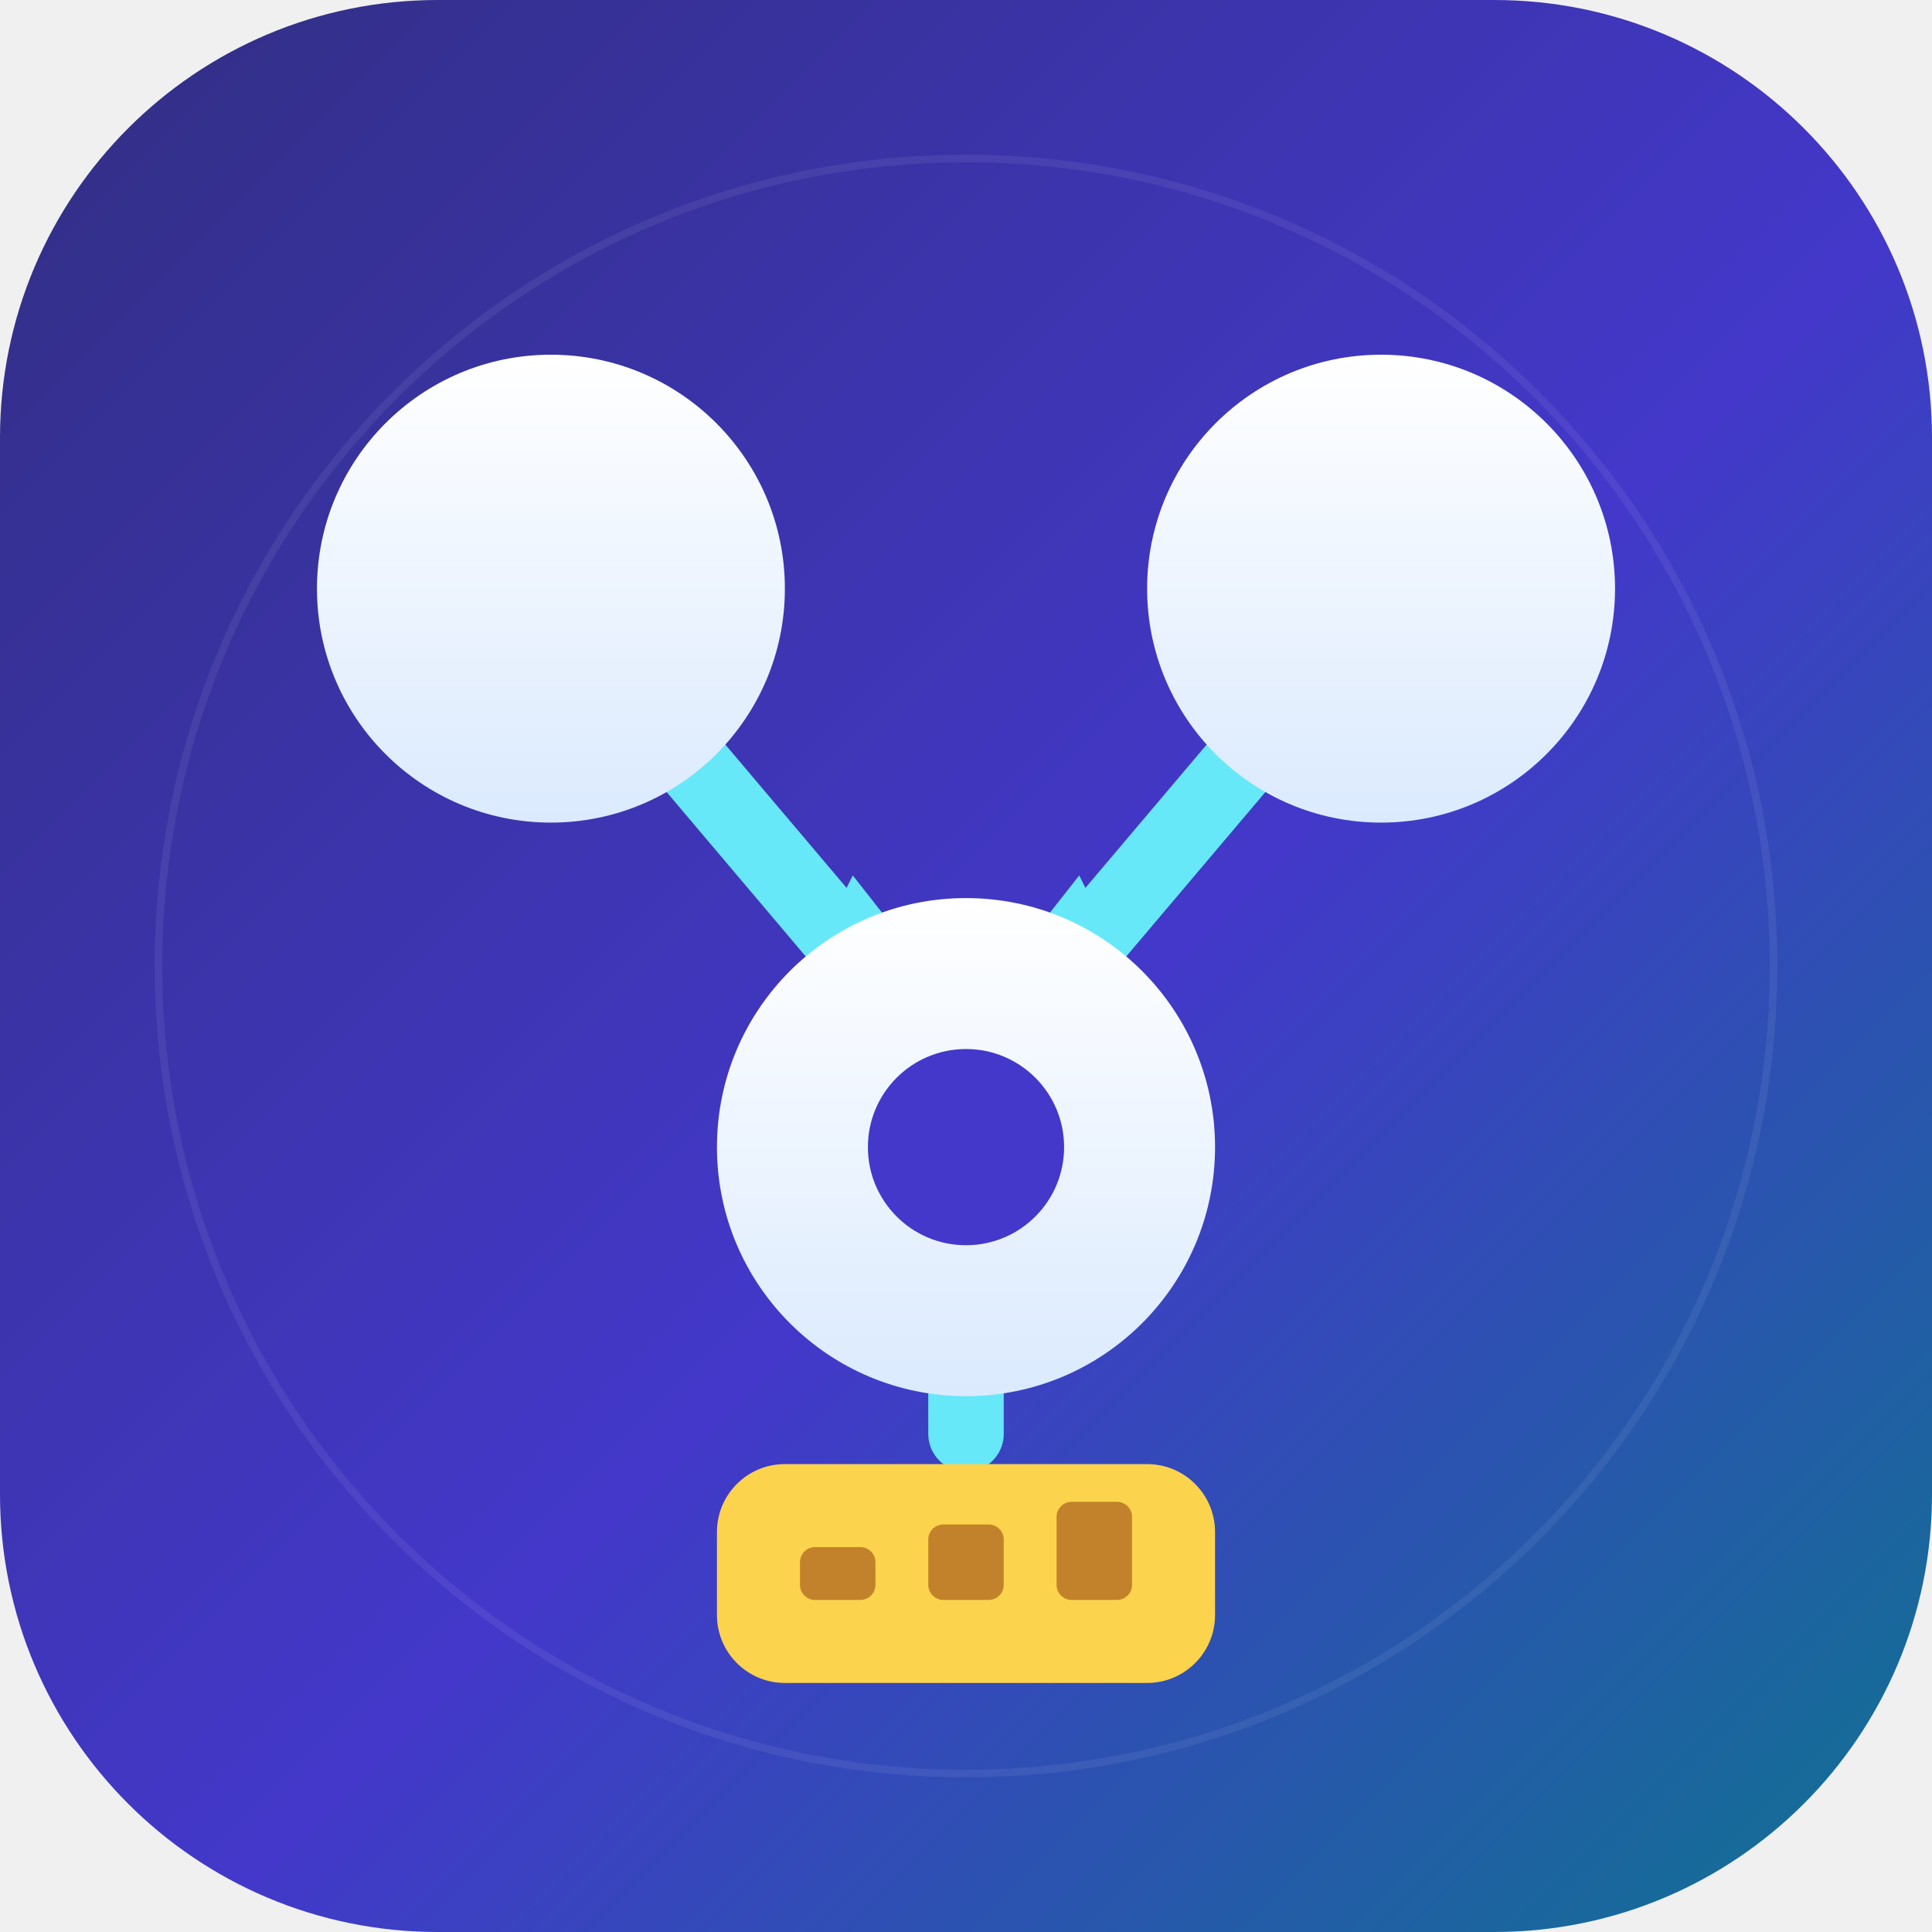
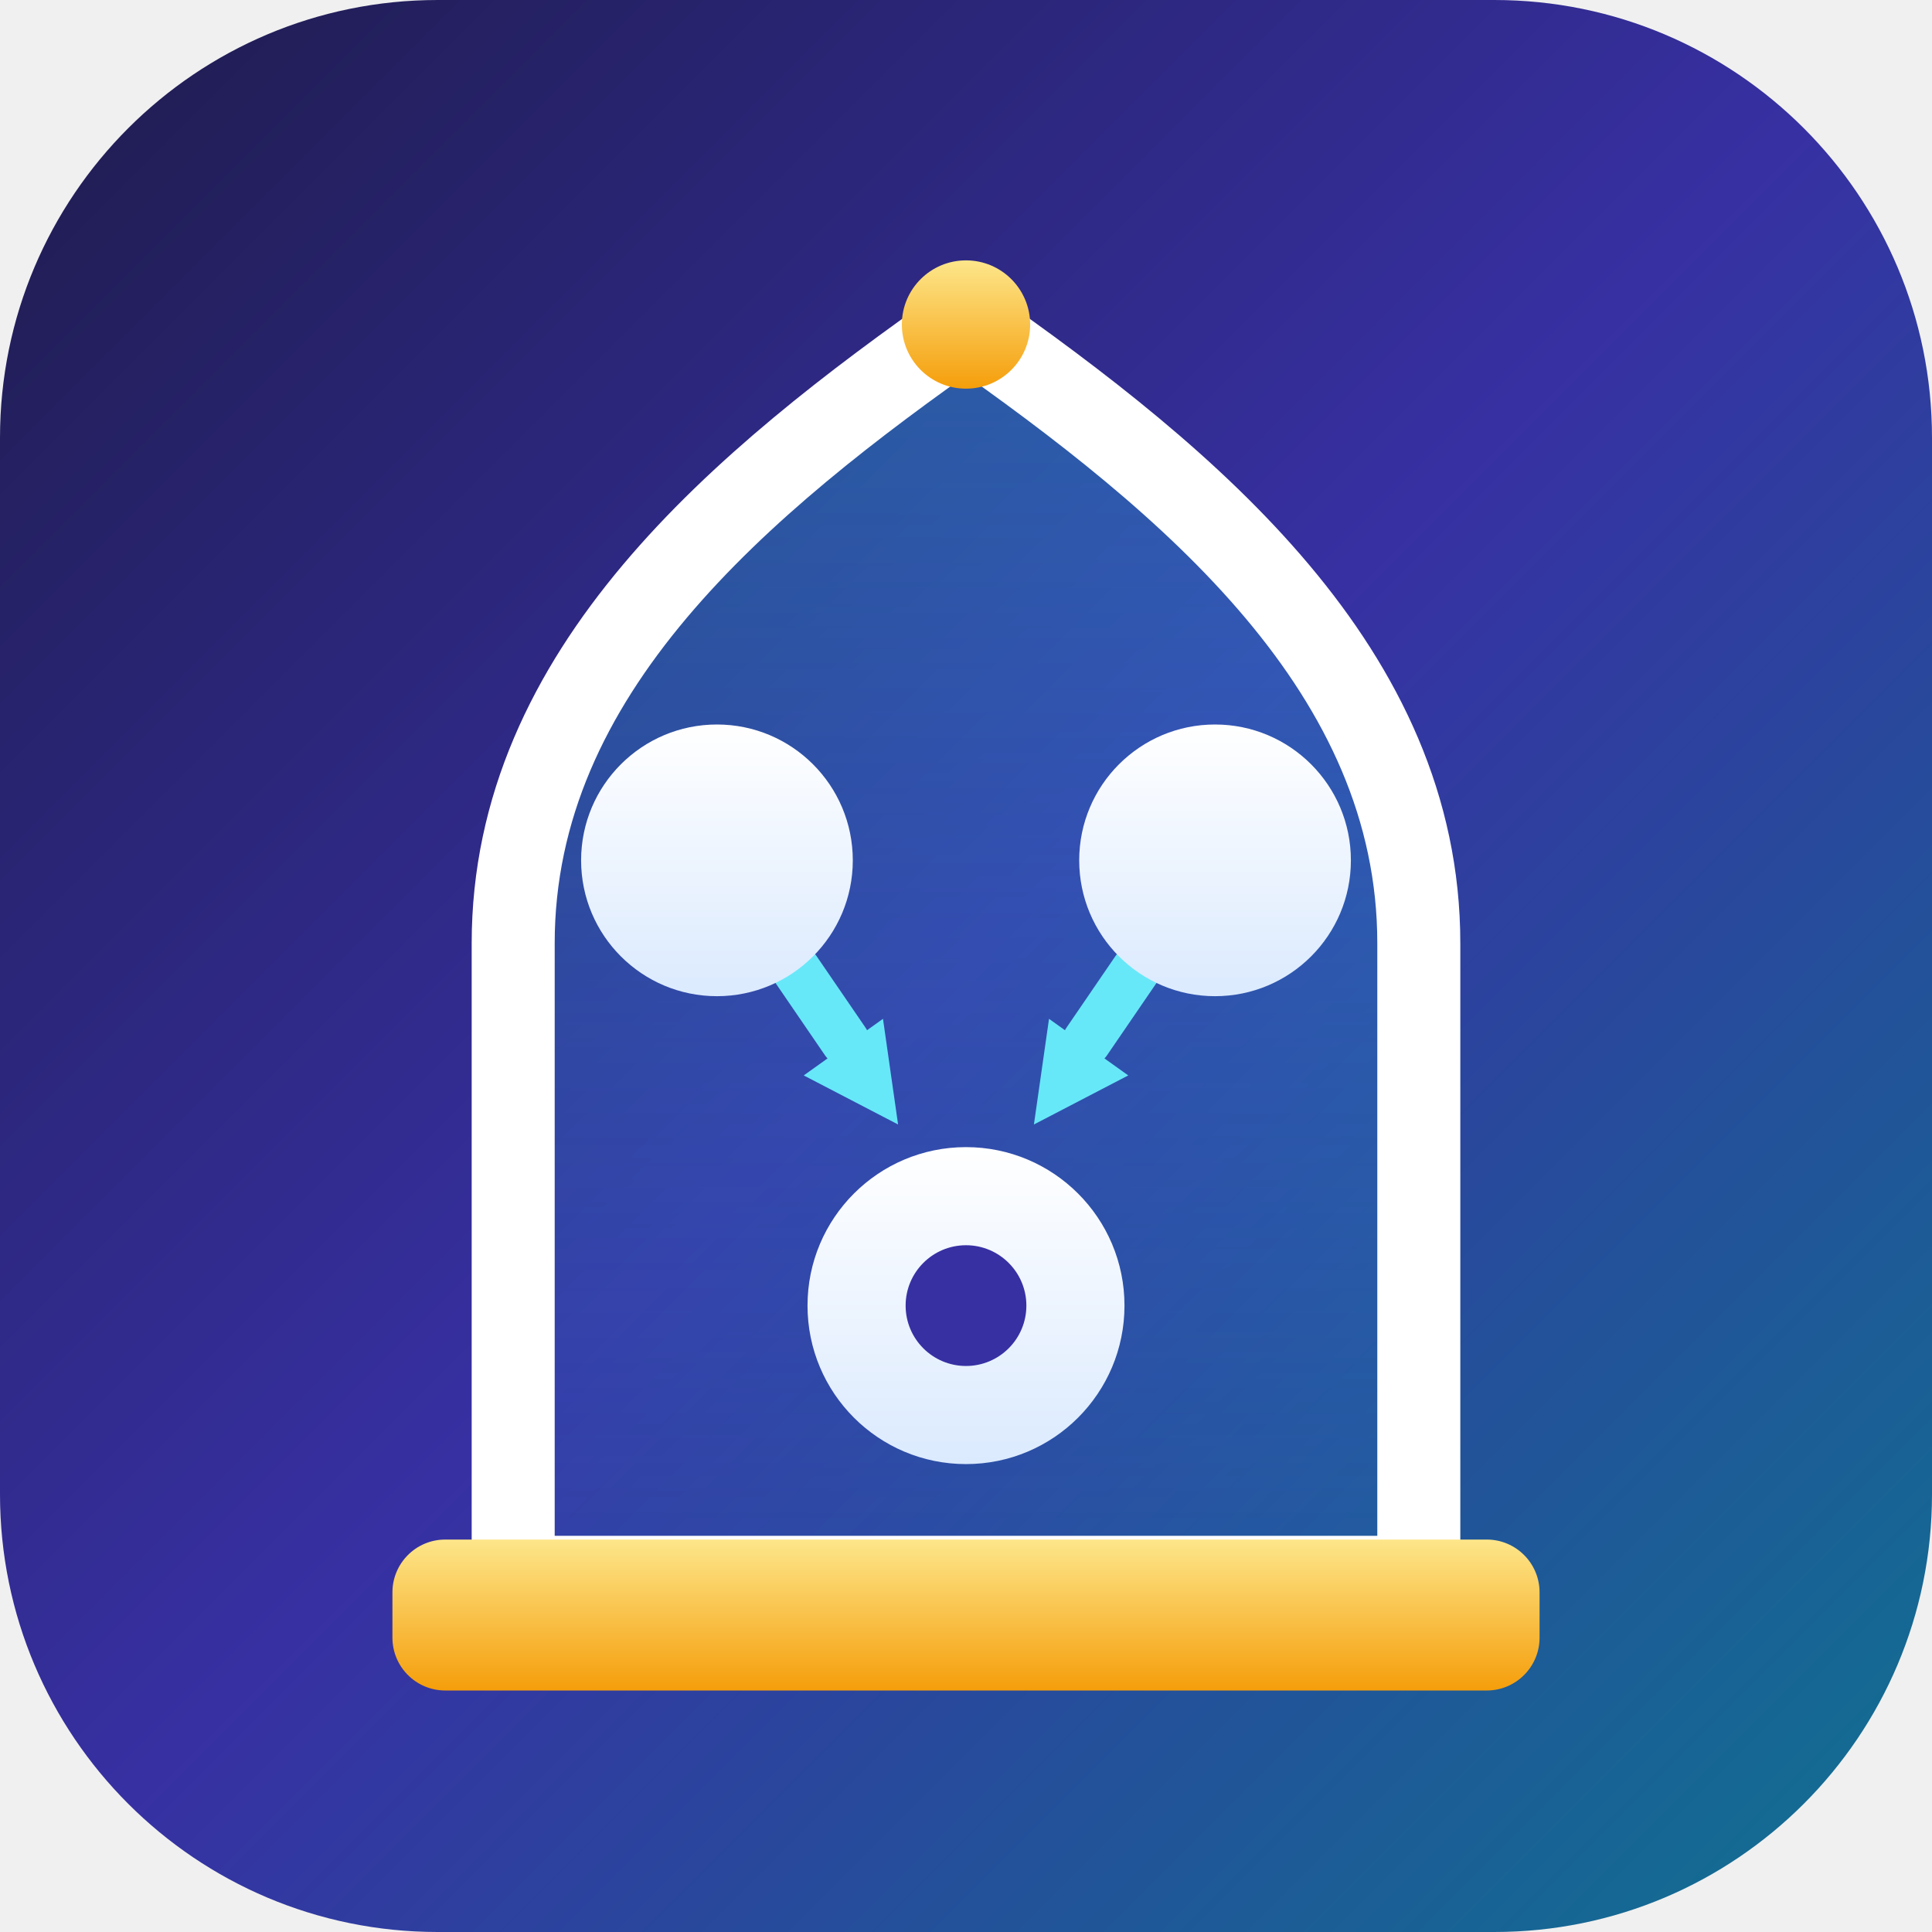
<svg xmlns="http://www.w3.org/2000/svg" viewBox="0 0 512 512">
  <defs>
-     <linearGradient id="yp-bg" x1="0" y1="0" x2="1" y2="1">
-       <stop offset="0" stop-color="#312e81" />
-       <stop offset="0.55" stop-color="#4338ca" />
+     <linearGradient id="bp-bg" x1="0" y1="0" x2="1" y2="1">
+       <stop offset="0" stop-color="#1e1b4b" />
+       <stop offset="0.5" stop-color="#3730a3" />
      <stop offset="1" stop-color="#0e7490" />
    </linearGradient>
-     <linearGradient id="yp-node" x1="0" y1="0" x2="0" y2="1">
+     <linearGradient id="bp-door" x1="0" y1="0" x2="0" y2="1">
+       <stop offset="0" stop-color="#22d3ee" stop-opacity="0.30" />
+       <stop offset="1" stop-color="#22d3ee" stop-opacity="0.06" />
+     </linearGradient>
+     <linearGradient id="bp-node" x1="0" y1="0" x2="0" y2="1">
      <stop offset="0" stop-color="#ffffff" />
      <stop offset="1" stop-color="#dbeafe" />
    </linearGradient>
+     <linearGradient id="bp-gold" x1="0" y1="0" x2="0" y2="1">
+       <stop offset="0" stop-color="#fde68a" />
+       <stop offset="1" stop-color="#f59e0b" />
+     </linearGradient>
  </defs>
-   <rect width="512" height="512" rx="116" fill="url(#yp-bg)" />
-   <circle cx="256" cy="256" r="214" fill="none" stroke="#ffffff" stroke-opacity="0.07" stroke-width="2" />
-   <g stroke="#67e8f9" stroke-width="20" stroke-linecap="round" fill="none">
-     <path d="M178 196 L222 248" />
-     <path d="M334 196 L290 248" />
-     <path d="M256 362 L256 380" />
+   <rect width="512" height="512" rx="116" fill="url(#bp-bg)" />
+   <path d="M136 418 V250 C136 178 196 128 256 86 C316 128 376 178 376 250 V418 Z" fill="url(#bp-door)" stroke="#ffffff" stroke-width="22" stroke-linejoin="round" />
+   <g stroke="#67e8f9" stroke-width="13" stroke-linecap="round" fill="none">
+     <path d="M211 257 L224 276" />
+     <path d="M301 257 L288 276" />
  </g>
  <g fill="#67e8f9">
-     <path d="M206 272 L248 260 L226 232 Z" />
-     <path d="M306 272 L264 260 L286 232 Z" />
+     <path d="M238 298 L234 270 L213 285 Z" />
+     <path d="M274 298 L278 270 L299 285 Z" />
  </g>
-   <circle cx="146" cy="156" r="62" fill="url(#yp-node)" />
-   <circle cx="366" cy="156" r="62" fill="url(#yp-node)" />
-   <circle cx="256" cy="304" r="66" fill="url(#yp-node)" />
-   <circle cx="256" cy="304" r="26" fill="#4338ca" />
-   <rect x="190" y="388" width="132" height="58" rx="18" fill="#fcd34d" />
-   <g fill="#92400e" opacity="0.55">
-     <rect x="212" y="410" width="20" height="14" rx="4" />
-     <rect x="246" y="404" width="20" height="20" rx="4" />
-     <rect x="280" y="398" width="20" height="26" rx="4" />
-   </g>
+   <circle cx="190" cy="228" r="36" fill="url(#bp-node)" />
+   <circle cx="322" cy="228" r="36" fill="url(#bp-node)" />
+   <circle cx="256" cy="346" r="42" fill="url(#bp-node)" />
+   <circle cx="256" cy="346" r="16" fill="#3730a3" />
+   <circle cx="256" cy="86" r="17" fill="url(#bp-gold)" />
+   <rect x="104" y="408" width="304" height="40" rx="14" fill="url(#bp-gold)" />
</svg>
